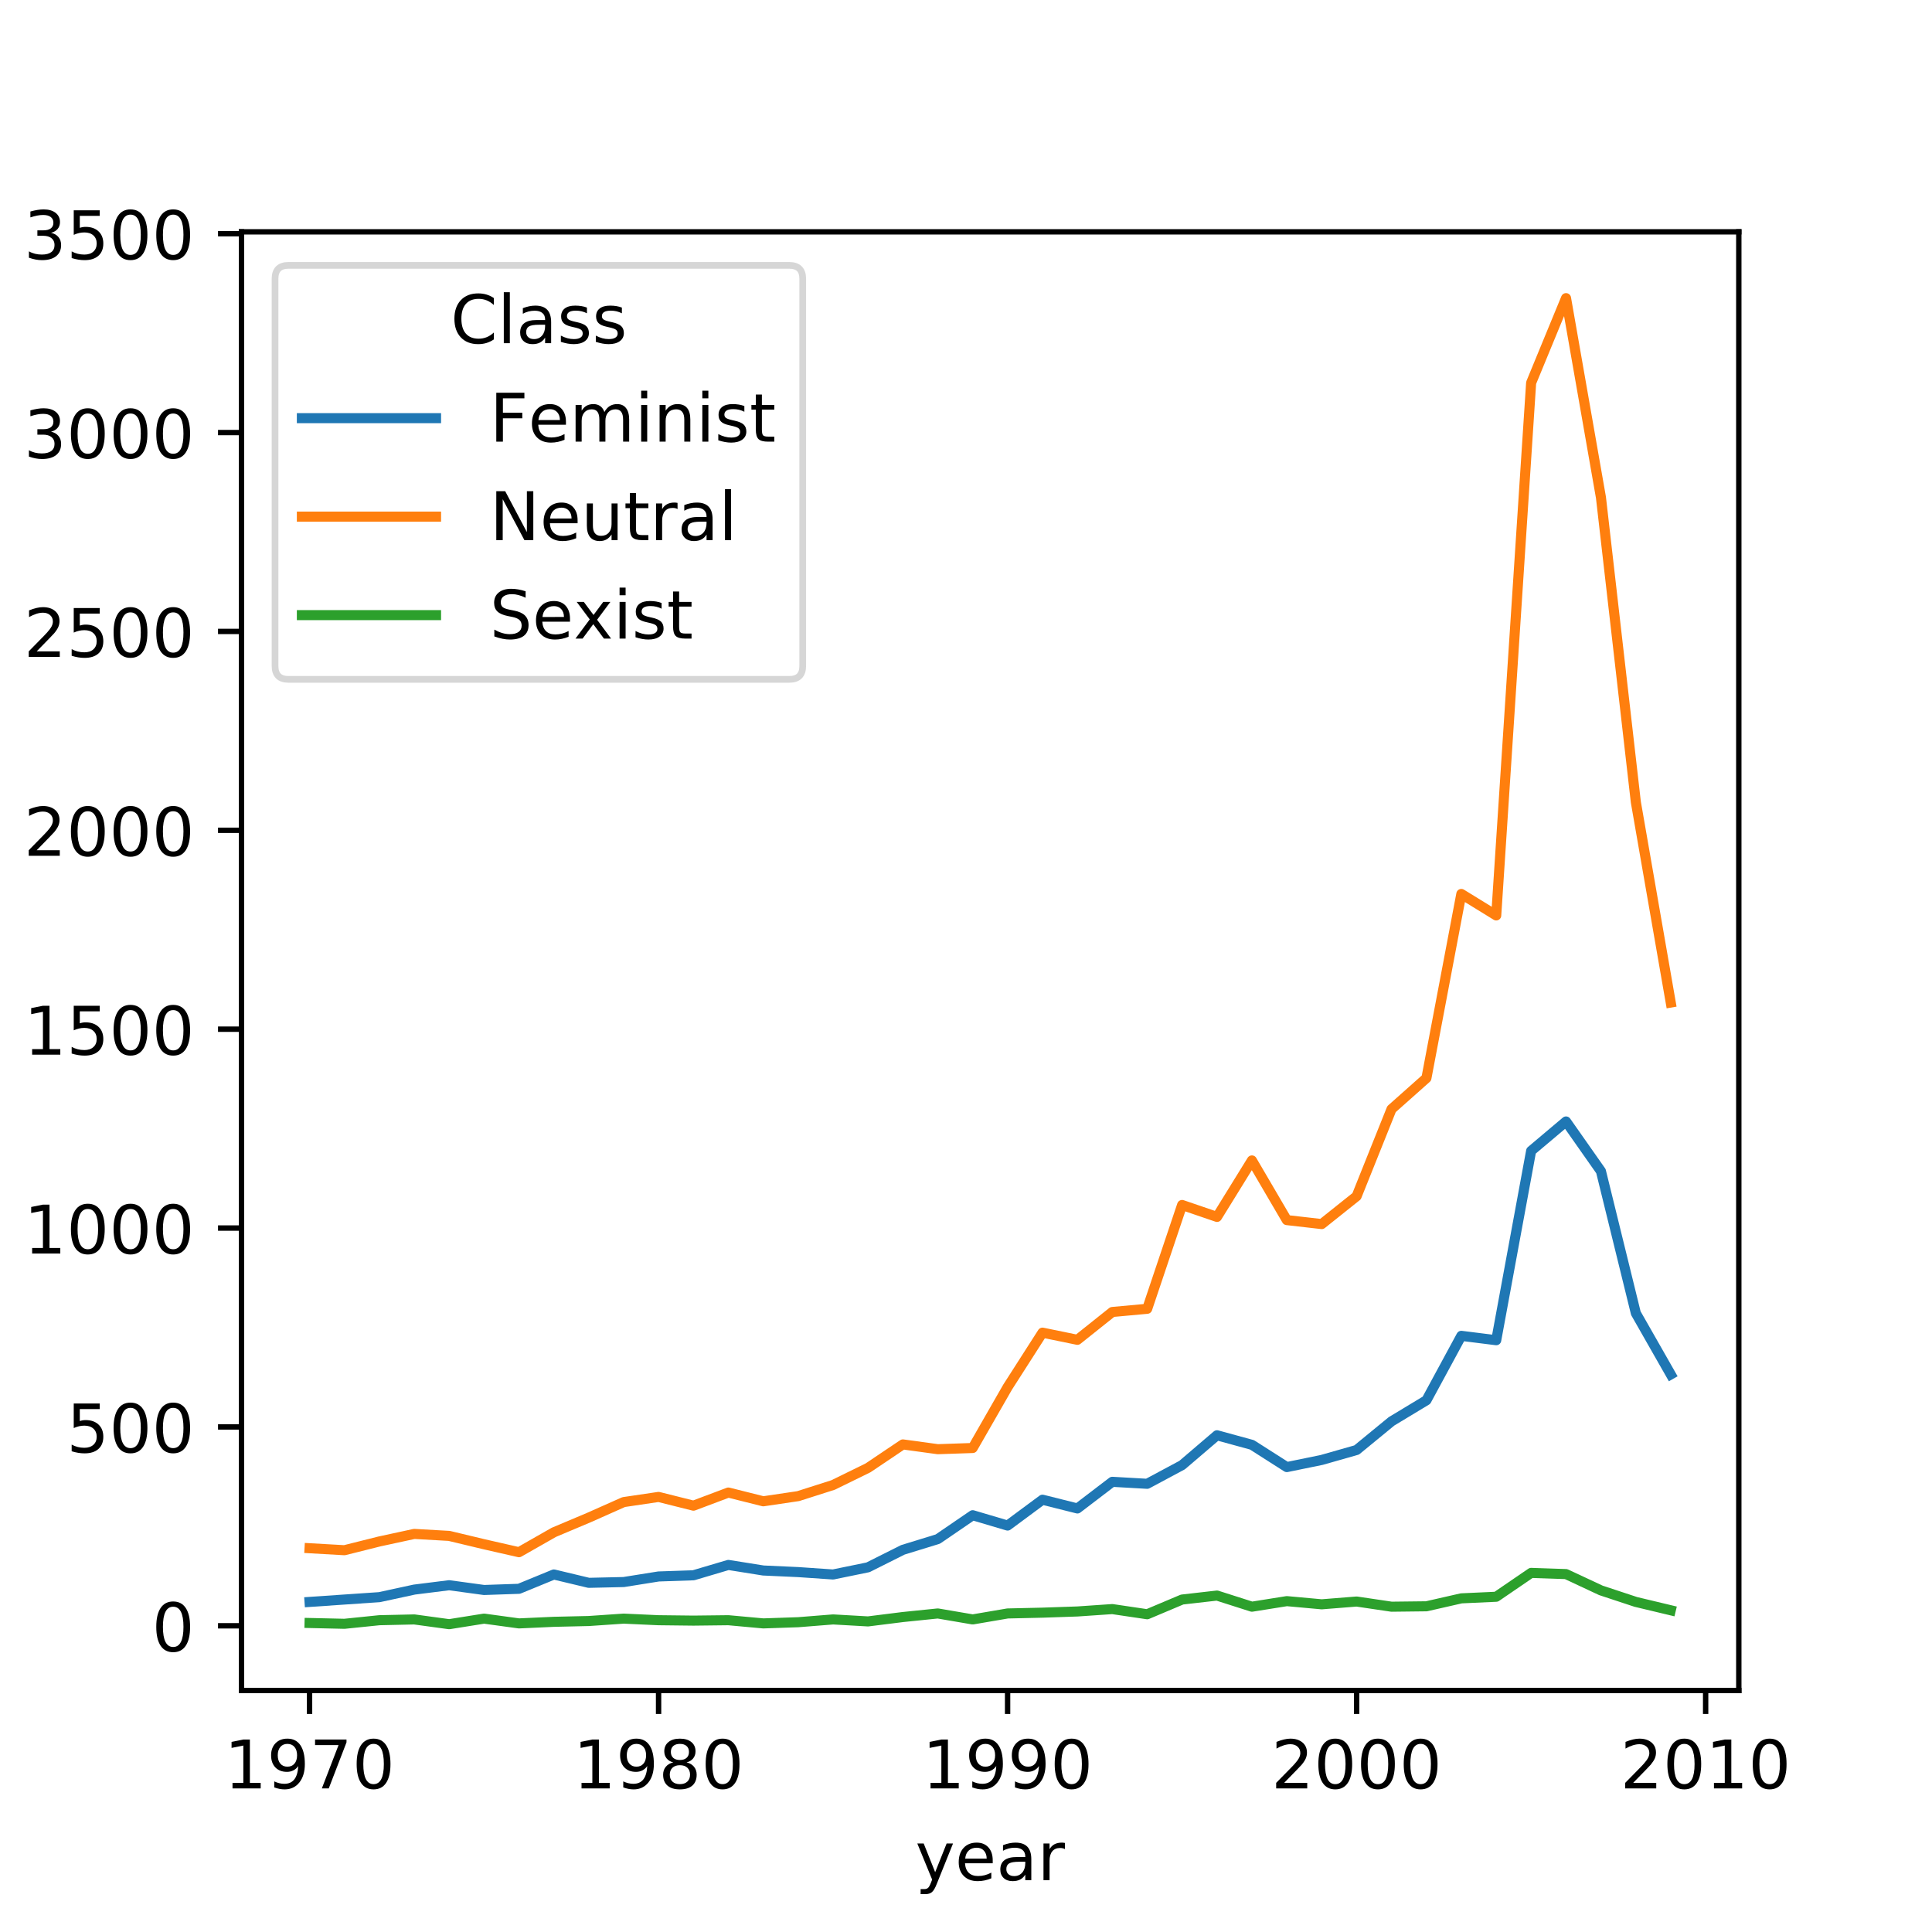
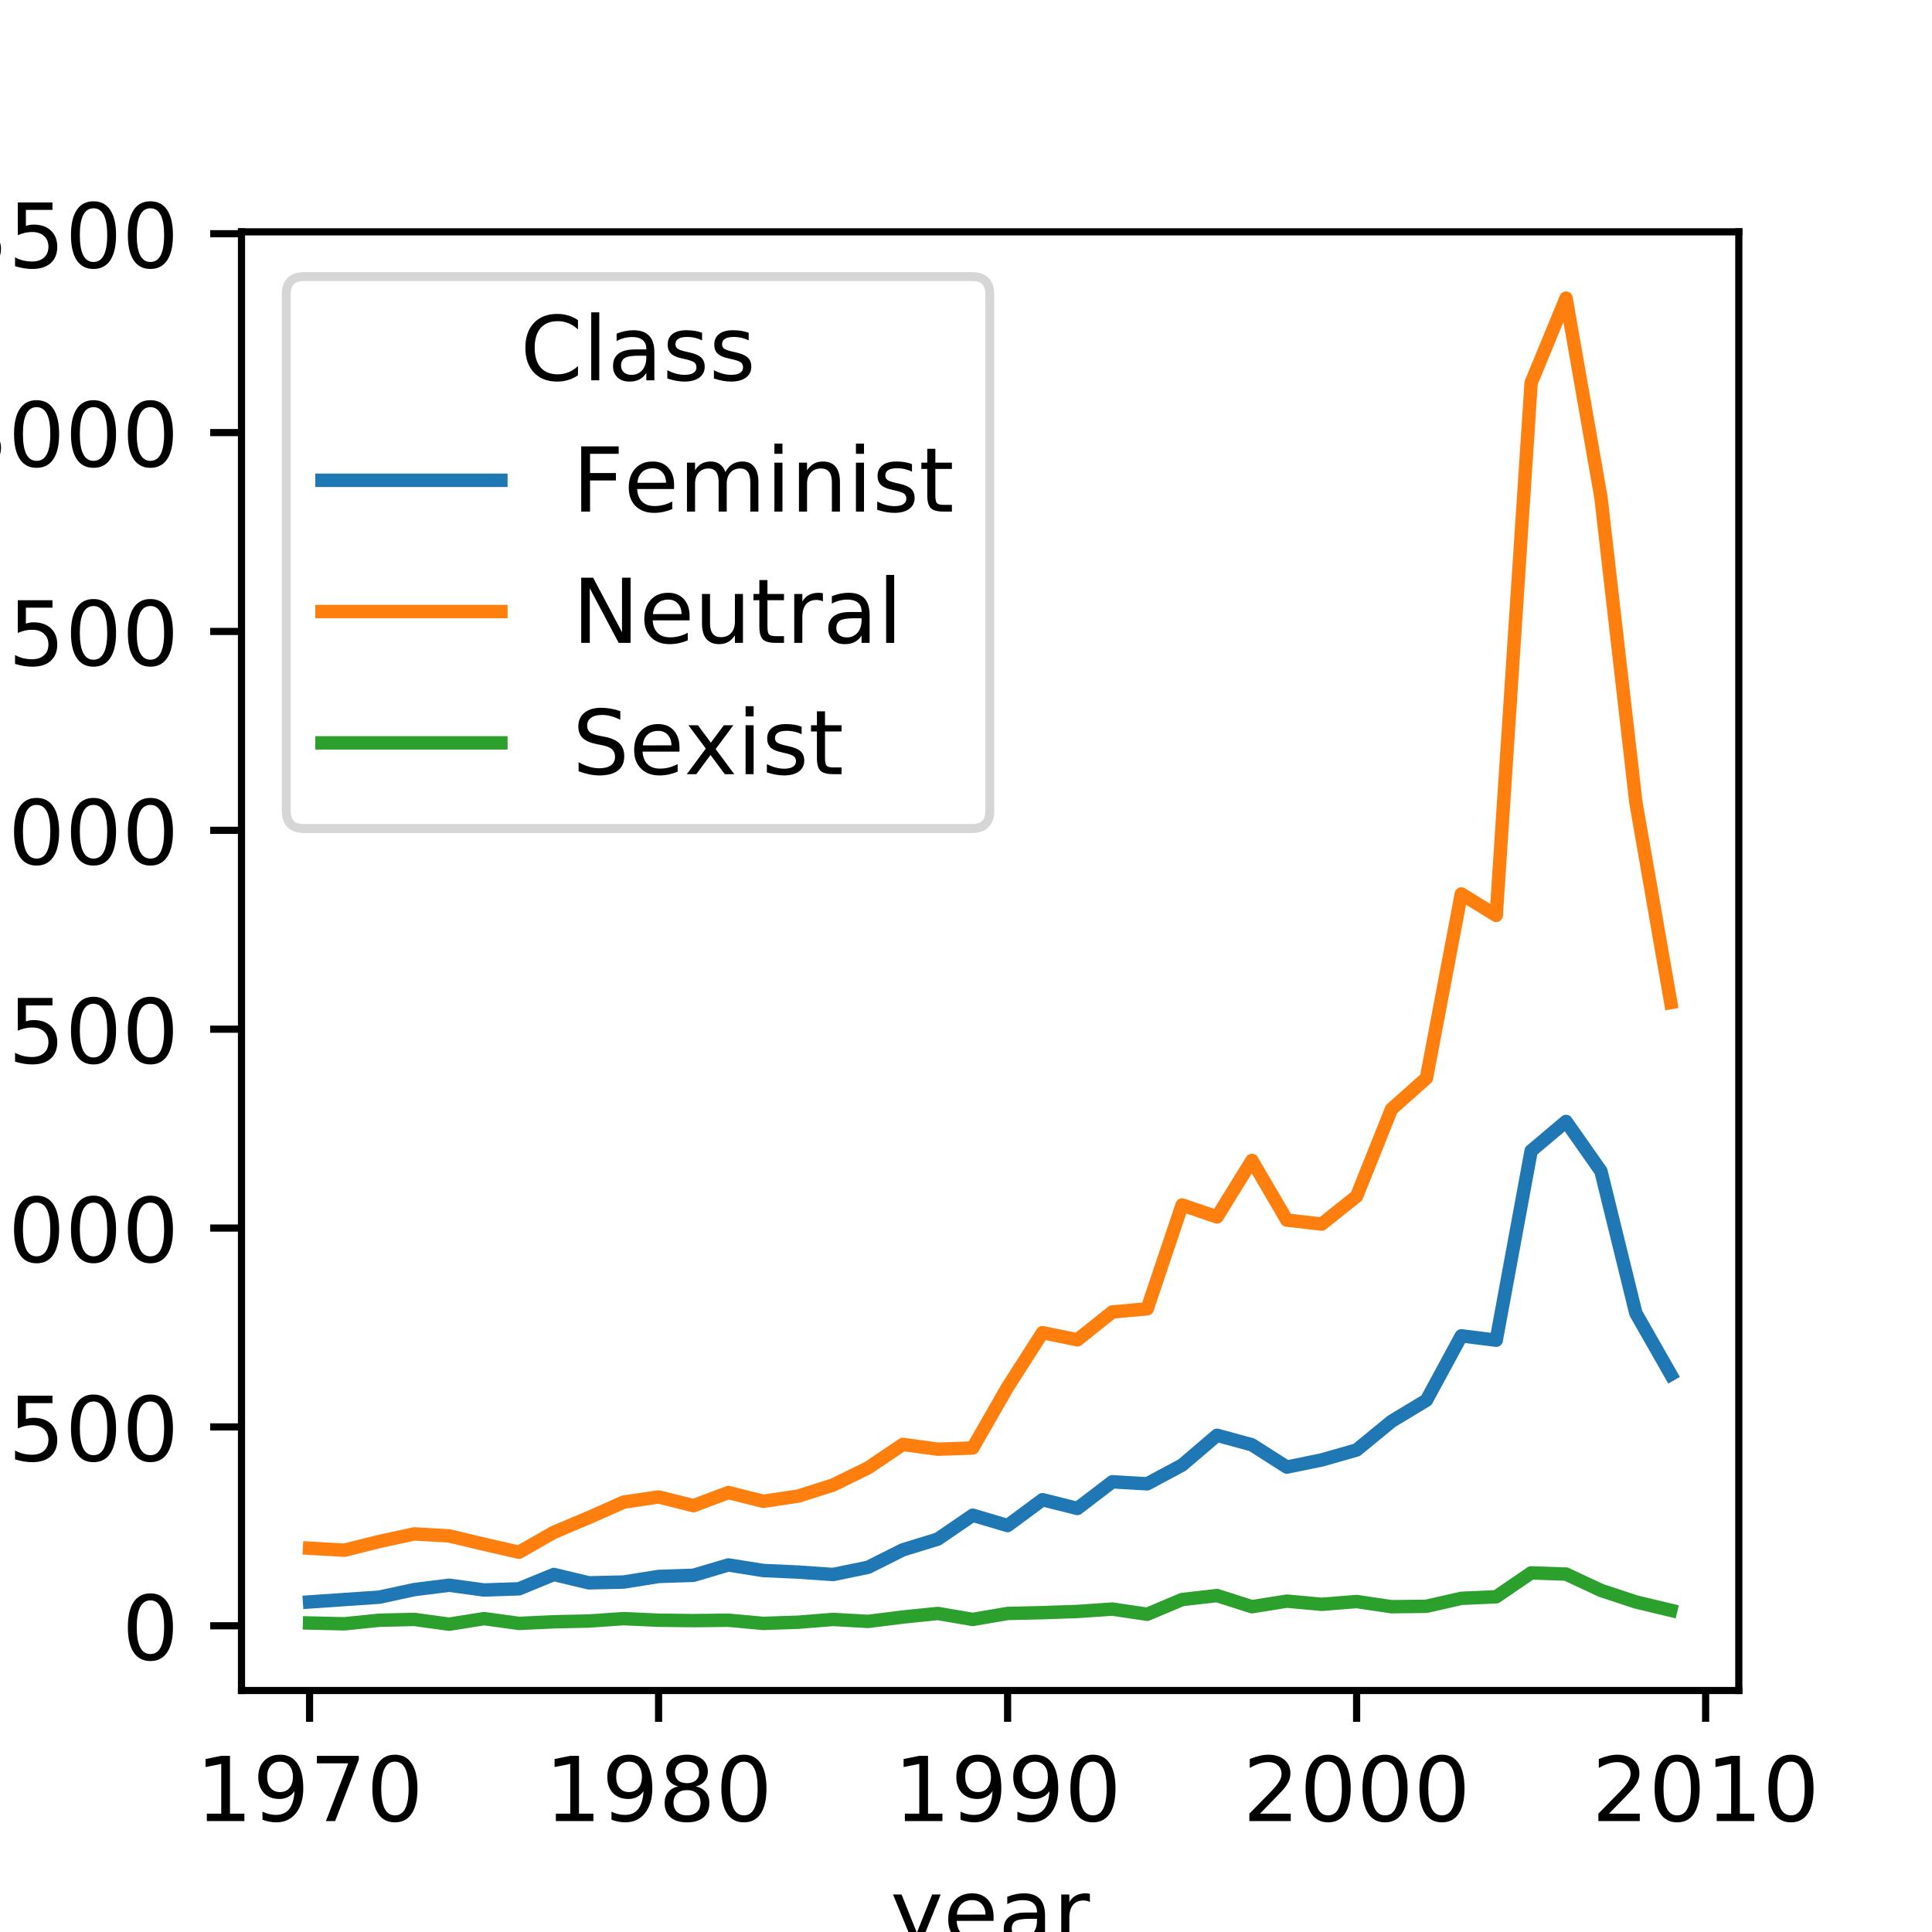
- <svg xmlns="http://www.w3.org/2000/svg" xmlns:xlink="http://www.w3.org/1999/xlink" height="288pt" version="1.1" viewBox="0 0 288 288" width="288pt">
+ <svg xmlns="http://www.w3.org/2000/svg" xmlns:xlink="http://www.w3.org/1999/xlink" height="216pt" version="1.1" viewBox="0 0 216 216" width="216pt">
  <defs>
    <style type="text/css">
*{stroke-linecap:butt;stroke-linejoin:round;}
  </style>
  </defs>
  <g id="figure_1">
    <g id="patch_1">
-       <path d="M 0 288  L 288 288  L 288 0  L 0 0  z " style="fill:#ffffff;" />
+       <path d="M 0 216  L 216 216  L 216 0  L 0 0  z " style="fill:#ffffff;" />
    </g>
    <g id="axes_1">
      <g id="patch_2">
-         <path d="M 36 252  L 259.2 252  L 259.2 34.56  L 36 34.56  z " style="fill:#ffffff;" />
+         <path d="M 27 189  L 194.4 189  L 194.4 25.92  L 27 25.92  z " style="fill:#ffffff;" />
      </g>
      <g id="matplotlib.axis_1">
        <g id="xtick_1">
          <g id="line2d_1">
            <defs>
-               <path d="M 0 0  L 0 3.5  " id="m2043a700a3" style="stroke:#000000;stroke-width:0.8;" />
-             </defs>
-             <g>
-               <use style="stroke:#000000;stroke-width:0.8;" x="46.145" xlink:href="#m2043a700a3" y="252" />
+               <path d="M 0 0  L 0 3.5  " id="m412075a883" style="stroke:#000000;stroke-width:0.8;" />
+             </defs>
+             <g>
+               <use style="stroke:#000000;stroke-width:0.8;" x="34.609" xlink:href="#m412075a883" y="189" />
            </g>
          </g>
          <g id="text_1">
            <defs>
              <path d="M 12.406 8.297  L 28.516 8.297  L 28.516 63.922  L 10.984 60.406  L 10.984 69.391  L 28.422 72.906  L 38.281 72.906  L 38.281 8.297  L 54.391 8.297  L 54.391 0  L 12.406 0  z " id="DejaVuSans-49" />
              <path d="M 10.984 1.516  L 10.984 10.5  Q 14.703 8.734 18.5 7.812  Q 22.312 6.891 25.984 6.891  Q 35.75 6.891 40.891 13.453  Q 46.047 20.016 46.781 33.406  Q 43.953 29.203 39.594 26.953  Q 35.25 24.703 29.984 24.703  Q 19.047 24.703 12.672 31.312  Q 6.297 37.938 6.297 49.422  Q 6.297 60.641 12.938 67.422  Q 19.578 74.219 30.609 74.219  Q 43.266 74.219 49.922 64.516  Q 56.594 54.828 56.594 36.375  Q 56.594 19.141 48.406 8.859  Q 40.234 -1.422 26.422 -1.422  Q 22.703 -1.422 18.891 -0.688  Q 15.094 0.047 10.984 1.516  z M 30.609 32.422  Q 37.25 32.422 41.125 36.953  Q 45.016 41.5 45.016 49.422  Q 45.016 57.281 41.125 61.844  Q 37.25 66.406 30.609 66.406  Q 23.969 66.406 20.094 61.844  Q 16.219 57.281 16.219 49.422  Q 16.219 41.5 20.094 36.953  Q 23.969 32.422 30.609 32.422  z " id="DejaVuSans-57" />
              <path d="M 8.203 72.906  L 55.078 72.906  L 55.078 68.703  L 28.609 0  L 18.312 0  L 43.219 64.594  L 8.203 64.594  z " id="DejaVuSans-55" />
              <path d="M 31.781 66.406  Q 24.172 66.406 20.328 58.906  Q 16.5 51.422 16.5 36.375  Q 16.5 21.391 20.328 13.891  Q 24.172 6.391 31.781 6.391  Q 39.453 6.391 43.281 13.891  Q 47.125 21.391 47.125 36.375  Q 47.125 51.422 43.281 58.906  Q 39.453 66.406 31.781 66.406  z M 31.781 74.219  Q 44.047 74.219 50.516 64.516  Q 56.984 54.828 56.984 36.375  Q 56.984 17.969 50.516 8.266  Q 44.047 -1.422 31.781 -1.422  Q 19.531 -1.422 13.062 8.266  Q 6.594 17.969 6.594 36.375  Q 6.594 54.828 13.062 64.516  Q 19.531 74.219 31.781 74.219  z " id="DejaVuSans-48" />
            </defs>
-             <g transform="translate(33.42045 266.5984)scale(0.1 -0.1)">
+             <g transform="translate(21.88409 203.5984)scale(0.1 -0.1)">
              <use xlink:href="#DejaVuSans-49" />
              <use x="63.623" xlink:href="#DejaVuSans-57" />
              <use x="127.246" xlink:href="#DejaVuSans-55" />
              <use x="190.869" xlink:href="#DejaVuSans-48" />
            </g>
          </g>
        </g>
        <g id="xtick_2">
          <g id="line2d_2">
            <g>
-               <use style="stroke:#000000;stroke-width:0.8;" x="98.173" xlink:href="#m2043a700a3" y="252" />
+               <use style="stroke:#000000;stroke-width:0.8;" x="73.63" xlink:href="#m412075a883" y="189" />
            </g>
          </g>
          <g id="text_2">
            <defs>
              <path d="M 31.781 34.625  Q 24.75 34.625 20.719 30.859  Q 16.703 27.094 16.703 20.516  Q 16.703 13.922 20.719 10.156  Q 24.75 6.391 31.781 6.391  Q 38.812 6.391 42.859 10.172  Q 46.922 13.969 46.922 20.516  Q 46.922 27.094 42.891 30.859  Q 38.875 34.625 31.781 34.625  z M 21.922 38.812  Q 15.578 40.375 12.031 44.719  Q 8.5 49.078 8.5 55.328  Q 8.5 64.062 14.719 69.141  Q 20.953 74.219 31.781 74.219  Q 42.672 74.219 48.875 69.141  Q 55.078 64.062 55.078 55.328  Q 55.078 49.078 51.531 44.719  Q 48 40.375 41.703 38.812  Q 48.828 37.156 52.797 32.312  Q 56.781 27.484 56.781 20.516  Q 56.781 9.906 50.312 4.234  Q 43.844 -1.422 31.781 -1.422  Q 19.734 -1.422 13.25 4.234  Q 6.781 9.906 6.781 20.516  Q 6.781 27.484 10.781 32.312  Q 14.797 37.156 21.922 38.812  z M 18.312 54.391  Q 18.312 48.734 21.844 45.562  Q 25.391 42.391 31.781 42.391  Q 38.141 42.391 41.719 45.562  Q 45.312 48.734 45.312 54.391  Q 45.312 60.062 41.719 63.234  Q 38.141 66.406 31.781 66.406  Q 25.391 66.406 21.844 63.234  Q 18.312 60.062 18.312 54.391  z " id="DejaVuSans-56" />
            </defs>
-             <g transform="translate(85.44843 266.5984)scale(0.1 -0.1)">
+             <g transform="translate(60.90507 203.5984)scale(0.1 -0.1)">
              <use xlink:href="#DejaVuSans-49" />
              <use x="63.623" xlink:href="#DejaVuSans-57" />
              <use x="127.246" xlink:href="#DejaVuSans-56" />
              <use x="190.869" xlink:href="#DejaVuSans-48" />
            </g>
          </g>
        </g>
        <g id="xtick_3">
          <g id="line2d_3">
            <g>
-               <use style="stroke:#000000;stroke-width:0.8;" x="150.201" xlink:href="#m2043a700a3" y="252" />
+               <use style="stroke:#000000;stroke-width:0.8;" x="112.651" xlink:href="#m412075a883" y="189" />
            </g>
          </g>
          <g id="text_3">
-             <g transform="translate(137.4764 266.5984)scale(0.1 -0.1)">
+             <g transform="translate(99.92605 203.5984)scale(0.1 -0.1)">
              <use xlink:href="#DejaVuSans-49" />
              <use x="63.623" xlink:href="#DejaVuSans-57" />
              <use x="127.246" xlink:href="#DejaVuSans-57" />
              <use x="190.869" xlink:href="#DejaVuSans-48" />
            </g>
          </g>
        </g>
        <g id="xtick_4">
          <g id="line2d_4">
            <g>
-               <use style="stroke:#000000;stroke-width:0.8;" x="202.229" xlink:href="#m2043a700a3" y="252" />
+               <use style="stroke:#000000;stroke-width:0.8;" x="151.672" xlink:href="#m412075a883" y="189" />
            </g>
          </g>
          <g id="text_4">
            <defs>
              <path d="M 19.188 8.297  L 53.609 8.297  L 53.609 0  L 7.328 0  L 7.328 8.297  Q 12.938 14.109 22.625 23.891  Q 32.328 33.688 34.812 36.531  Q 39.547 41.844 41.422 45.531  Q 43.312 49.219 43.312 52.781  Q 43.312 58.594 39.234 62.25  Q 35.156 65.922 28.609 65.922  Q 23.969 65.922 18.812 64.312  Q 13.672 62.703 7.812 59.422  L 7.812 69.391  Q 13.766 71.781 18.938 73  Q 24.125 74.219 28.422 74.219  Q 39.75 74.219 46.484 68.547  Q 53.219 62.891 53.219 53.422  Q 53.219 48.922 51.531 44.891  Q 49.859 40.875 45.406 35.406  Q 44.188 33.984 37.641 27.219  Q 31.109 20.453 19.188 8.297  z " id="DejaVuSans-50" />
            </defs>
-             <g transform="translate(189.5044 266.5984)scale(0.1 -0.1)">
+             <g transform="translate(138.947 203.5984)scale(0.1 -0.1)">
              <use xlink:href="#DejaVuSans-50" />
              <use x="63.623" xlink:href="#DejaVuSans-48" />
              <use x="127.246" xlink:href="#DejaVuSans-48" />
              <use x="190.869" xlink:href="#DejaVuSans-48" />
            </g>
          </g>
        </g>
        <g id="xtick_5">
          <g id="line2d_5">
            <g>
-               <use style="stroke:#000000;stroke-width:0.8;" x="254.257" xlink:href="#m2043a700a3" y="252" />
+               <use style="stroke:#000000;stroke-width:0.8;" x="190.693" xlink:href="#m412075a883" y="189" />
            </g>
          </g>
          <g id="text_5">
-             <g transform="translate(241.5323 266.5984)scale(0.1 -0.1)">
+             <g transform="translate(177.968 203.5984)scale(0.1 -0.1)">
              <use xlink:href="#DejaVuSans-50" />
              <use x="63.623" xlink:href="#DejaVuSans-48" />
              <use x="127.246" xlink:href="#DejaVuSans-49" />
              <use x="190.869" xlink:href="#DejaVuSans-48" />
            </g>
          </g>
        </g>
        <g id="text_6">
          <defs>
            <path d="M 32.172 -5.078  Q 28.375 -14.844 24.75 -17.812  Q 21.141 -20.797 15.094 -20.797  L 7.906 -20.797  L 7.906 -13.281  L 13.188 -13.281  Q 16.891 -13.281 18.938 -11.516  Q 21 -9.766 23.484 -3.219  L 25.094 0.875  L 2.984 54.688  L 12.5 54.688  L 29.594 11.922  L 46.688 54.688  L 56.203 54.688  z " id="DejaVuSans-121" />
            <path d="M 56.203 29.594  L 56.203 25.203  L 14.891 25.203  Q 15.484 15.922 20.484 11.062  Q 25.484 6.203 34.422 6.203  Q 39.594 6.203 44.453 7.469  Q 49.312 8.734 54.109 11.281  L 54.109 2.781  Q 49.266 0.734 44.188 -0.344  Q 39.109 -1.422 33.891 -1.422  Q 20.797 -1.422 13.156 6.188  Q 5.516 13.812 5.516 26.812  Q 5.516 40.234 12.766 48.109  Q 20.016 56 32.328 56  Q 43.359 56 49.781 48.891  Q 56.203 41.797 56.203 29.594  z M 47.219 32.234  Q 47.125 39.594 43.094 43.984  Q 39.062 48.391 32.422 48.391  Q 24.906 48.391 20.391 44.141  Q 15.875 39.891 15.188 32.172  z " id="DejaVuSans-101" />
            <path d="M 34.281 27.484  Q 23.391 27.484 19.188 25  Q 14.984 22.516 14.984 16.5  Q 14.984 11.719 18.141 8.906  Q 21.297 6.109 26.703 6.109  Q 34.188 6.109 38.703 11.406  Q 43.219 16.703 43.219 25.484  L 43.219 27.484  z M 52.203 31.203  L 52.203 0  L 43.219 0  L 43.219 8.297  Q 40.141 3.328 35.547 0.953  Q 30.953 -1.422 24.312 -1.422  Q 15.922 -1.422 10.953 3.297  Q 6 8.016 6 15.922  Q 6 25.141 12.172 29.828  Q 18.359 34.516 30.609 34.516  L 43.219 34.516  L 43.219 35.406  Q 43.219 41.609 39.141 45  Q 35.062 48.391 27.688 48.391  Q 23 48.391 18.547 47.266  Q 14.109 46.141 10.016 43.891  L 10.016 52.203  Q 14.938 54.109 19.578 55.047  Q 24.219 56 28.609 56  Q 40.484 56 46.344 49.844  Q 52.203 43.703 52.203 31.203  z " id="DejaVuSans-97" />
            <path d="M 41.109 46.297  Q 39.594 47.172 37.812 47.578  Q 36.031 48 33.891 48  Q 26.266 48 22.188 43.047  Q 18.109 38.094 18.109 28.812  L 18.109 0  L 9.078 0  L 9.078 54.688  L 18.109 54.688  L 18.109 46.188  Q 20.953 51.172 25.484 53.578  Q 30.031 56 36.531 56  Q 37.453 56 38.578 55.875  Q 39.703 55.766 41.062 55.516  z " id="DejaVuSans-114" />
          </defs>
-           <g transform="translate(136.4445 280.2766)scale(0.1 -0.1)">
+           <g transform="translate(99.54453 217.2766)scale(0.1 -0.1)">
            <use xlink:href="#DejaVuSans-121" />
            <use x="59.18" xlink:href="#DejaVuSans-101" />
            <use x="120.703" xlink:href="#DejaVuSans-97" />
            <use x="181.982" xlink:href="#DejaVuSans-114" />
          </g>
        </g>
      </g>
      <g id="matplotlib.axis_2">
        <g id="ytick_1">
          <g id="line2d_6">
            <defs>
-               <path d="M 0 0  L -3.5 0  " id="m1bfbb96e51" style="stroke:#000000;stroke-width:0.8;" />
-             </defs>
-             <g>
-               <use style="stroke:#000000;stroke-width:0.8;" x="36" xlink:href="#m1bfbb96e51" y="242.354" />
+               <path d="M 0 0  L -3.5 0  " id="m21c6b0a67d" style="stroke:#000000;stroke-width:0.8;" />
+             </defs>
+             <g>
+               <use style="stroke:#000000;stroke-width:0.8;" x="27" xlink:href="#m21c6b0a67d" y="181.765" />
            </g>
          </g>
          <g id="text_7">
-             <g transform="translate(22.6375 246.1527)scale(0.1 -0.1)">
+             <g transform="translate(13.6375 185.5644)scale(0.1 -0.1)">
              <use xlink:href="#DejaVuSans-48" />
            </g>
          </g>
        </g>
        <g id="ytick_2">
          <g id="line2d_7">
            <g>
-               <use style="stroke:#000000;stroke-width:0.8;" x="36" xlink:href="#m1bfbb96e51" y="212.709" />
+               <use style="stroke:#000000;stroke-width:0.8;" x="27" xlink:href="#m21c6b0a67d" y="159.531" />
            </g>
          </g>
          <g id="text_8">
            <defs>
              <path d="M 10.797 72.906  L 49.516 72.906  L 49.516 64.594  L 19.828 64.594  L 19.828 46.734  Q 21.969 47.469 24.109 47.828  Q 26.266 48.188 28.422 48.188  Q 40.625 48.188 47.75 41.5  Q 54.891 34.812 54.891 23.391  Q 54.891 11.625 47.562 5.094  Q 40.234 -1.422 26.906 -1.422  Q 22.312 -1.422 17.547 -0.641  Q 12.797 0.141 7.719 1.703  L 7.719 11.625  Q 12.109 9.234 16.797 8.062  Q 21.484 6.891 26.703 6.891  Q 35.156 6.891 40.078 11.328  Q 45.016 15.766 45.016 23.391  Q 45.016 31 40.078 35.438  Q 35.156 39.891 26.703 39.891  Q 22.75 39.891 18.812 39.016  Q 14.891 38.141 10.797 36.281  z " id="DejaVuSans-53" />
            </defs>
-             <g transform="translate(9.9125 216.5078)scale(0.1 -0.1)">
+             <g transform="translate(0.9125 163.3306)scale(0.1 -0.1)">
              <use xlink:href="#DejaVuSans-53" />
              <use x="63.623" xlink:href="#DejaVuSans-48" />
              <use x="127.246" xlink:href="#DejaVuSans-48" />
            </g>
          </g>
        </g>
        <g id="ytick_3">
          <g id="line2d_8">
            <g>
-               <use style="stroke:#000000;stroke-width:0.8;" x="36" xlink:href="#m1bfbb96e51" y="183.064" />
+               <use style="stroke:#000000;stroke-width:0.8;" x="27" xlink:href="#m21c6b0a67d" y="137.298" />
            </g>
          </g>
          <g id="text_9">
-             <g transform="translate(3.55 186.8628)scale(0.1 -0.1)">
+             <g transform="translate(-5.45 141.0969)scale(0.1 -0.1)">
              <use xlink:href="#DejaVuSans-49" />
              <use x="63.623" xlink:href="#DejaVuSans-48" />
              <use x="127.246" xlink:href="#DejaVuSans-48" />
              <use x="190.869" xlink:href="#DejaVuSans-48" />
            </g>
          </g>
        </g>
        <g id="ytick_4">
          <g id="line2d_9">
            <g>
-               <use style="stroke:#000000;stroke-width:0.8;" x="36" xlink:href="#m1bfbb96e51" y="153.419" />
+               <use style="stroke:#000000;stroke-width:0.8;" x="27" xlink:href="#m21c6b0a67d" y="115.064" />
            </g>
          </g>
          <g id="text_10">
-             <g transform="translate(3.55 157.2178)scale(0.1 -0.1)">
+             <g transform="translate(-5.45 118.8632)scale(0.1 -0.1)">
              <use xlink:href="#DejaVuSans-49" />
              <use x="63.623" xlink:href="#DejaVuSans-53" />
              <use x="127.246" xlink:href="#DejaVuSans-48" />
              <use x="190.869" xlink:href="#DejaVuSans-48" />
            </g>
          </g>
        </g>
        <g id="ytick_5">
          <g id="line2d_10">
            <g>
-               <use style="stroke:#000000;stroke-width:0.8;" x="36" xlink:href="#m1bfbb96e51" y="123.774" />
+               <use style="stroke:#000000;stroke-width:0.8;" x="27" xlink:href="#m21c6b0a67d" y="92.83" />
            </g>
          </g>
          <g id="text_11">
-             <g transform="translate(3.55 127.5728)scale(0.1 -0.1)">
+             <g transform="translate(-5.45 96.62942)scale(0.1 -0.1)">
              <use xlink:href="#DejaVuSans-50" />
              <use x="63.623" xlink:href="#DejaVuSans-48" />
              <use x="127.246" xlink:href="#DejaVuSans-48" />
              <use x="190.869" xlink:href="#DejaVuSans-48" />
            </g>
          </g>
        </g>
        <g id="ytick_6">
          <g id="line2d_11">
            <g>
-               <use style="stroke:#000000;stroke-width:0.8;" x="36" xlink:href="#m1bfbb96e51" y="94.129" />
+               <use style="stroke:#000000;stroke-width:0.8;" x="27" xlink:href="#m21c6b0a67d" y="70.596" />
            </g>
          </g>
          <g id="text_12">
-             <g transform="translate(3.55 97.92784)scale(0.1 -0.1)">
+             <g transform="translate(-5.45 74.39569)scale(0.1 -0.1)">
              <use xlink:href="#DejaVuSans-50" />
              <use x="63.623" xlink:href="#DejaVuSans-53" />
              <use x="127.246" xlink:href="#DejaVuSans-48" />
              <use x="190.869" xlink:href="#DejaVuSans-48" />
            </g>
          </g>
        </g>
        <g id="ytick_7">
          <g id="line2d_12">
            <g>
-               <use style="stroke:#000000;stroke-width:0.8;" x="36" xlink:href="#m1bfbb96e51" y="64.484" />
+               <use style="stroke:#000000;stroke-width:0.8;" x="27" xlink:href="#m21c6b0a67d" y="48.363" />
            </g>
          </g>
          <g id="text_13">
            <defs>
              <path d="M 40.578 39.312  Q 47.656 37.797 51.625 33  Q 55.609 28.219 55.609 21.188  Q 55.609 10.406 48.188 4.484  Q 40.766 -1.422 27.094 -1.422  Q 22.516 -1.422 17.656 -0.516  Q 12.797 0.391 7.625 2.203  L 7.625 11.719  Q 11.719 9.328 16.594 8.109  Q 21.484 6.891 26.812 6.891  Q 36.078 6.891 40.938 10.547  Q 45.797 14.203 45.797 21.188  Q 45.797 27.641 41.281 31.266  Q 36.766 34.906 28.719 34.906  L 20.219 34.906  L 20.219 43.016  L 29.109 43.016  Q 36.375 43.016 40.234 45.922  Q 44.094 48.828 44.094 54.297  Q 44.094 59.906 40.109 62.906  Q 36.141 65.922 28.719 65.922  Q 24.656 65.922 20.016 65.031  Q 15.375 64.156 9.812 62.312  L 9.812 71.094  Q 15.438 72.656 20.344 73.438  Q 25.25 74.219 29.594 74.219  Q 40.828 74.219 47.359 69.109  Q 53.906 64.016 53.906 55.328  Q 53.906 49.266 50.438 45.094  Q 46.969 40.922 40.578 39.312  z " id="DejaVuSans-51" />
            </defs>
-             <g transform="translate(3.55 68.28286)scale(0.1 -0.1)">
+             <g transform="translate(-5.45 52.16195)scale(0.1 -0.1)">
              <use xlink:href="#DejaVuSans-51" />
              <use x="63.623" xlink:href="#DejaVuSans-48" />
              <use x="127.246" xlink:href="#DejaVuSans-48" />
              <use x="190.869" xlink:href="#DejaVuSans-48" />
            </g>
          </g>
        </g>
        <g id="ytick_8">
          <g id="line2d_13">
            <g>
-               <use style="stroke:#000000;stroke-width:0.8;" x="36" xlink:href="#m1bfbb96e51" y="34.839" />
+               <use style="stroke:#000000;stroke-width:0.8;" x="27" xlink:href="#m21c6b0a67d" y="26.129" />
            </g>
          </g>
          <g id="text_14">
-             <g transform="translate(3.55 38.63788)scale(0.1 -0.1)">
+             <g transform="translate(-5.45 29.92822)scale(0.1 -0.1)">
              <use xlink:href="#DejaVuSans-51" />
              <use x="63.623" xlink:href="#DejaVuSans-53" />
              <use x="127.246" xlink:href="#DejaVuSans-48" />
              <use x="190.869" xlink:href="#DejaVuSans-48" />
            </g>
          </g>
        </g>
      </g>
      <g id="line2d_14">
-         <path clip-path="url(#p56ac06332c)" d="M 46.145 238.796  L 51.348 238.44  L 56.551 238.085  L 61.754 236.958  L 66.957 236.306  L 72.159 237.017  L 77.362 236.84  L 82.565 234.705  L 87.768 235.95  L 92.971 235.832  L 98.173 235.002  L 103.376 234.824  L 108.579 233.282  L 113.782 234.112  L 118.985 234.349  L 124.187 234.705  L 129.39 233.638  L 134.593 231.029  L 139.796 229.428  L 144.999 225.871  L 150.201 227.412  L 155.404 223.559  L 160.607 224.863  L 165.81 220.891  L 171.013 221.187  L 176.215 218.4  L 181.418 213.954  L 186.621 215.377  L 191.824 218.697  L 197.027 217.63  L 202.229 216.147  L 207.432 211.878  L 212.635 208.736  L 217.838 199.131  L 223.041 199.783  L 228.243 171.561  L 233.446 167.174  L 238.649 174.585  L 243.852 195.752  L 249.055 204.882  " style="fill:none;stroke:#1f77b4;stroke-linecap:square;stroke-width:1.5;" />
+         <path clip-path="url(#p29e599c7a6)" d="M 34.609 179.097  L 38.511 178.83  L 42.413 178.563  L 46.315 177.719  L 50.217 177.229  L 54.12 177.763  L 58.022 177.63  L 61.924 176.029  L 65.826 176.963  L 69.728 176.874  L 73.63 176.251  L 77.532 176.118  L 81.434 174.962  L 85.336 175.584  L 89.238 175.762  L 93.141 176.029  L 97.043 175.228  L 100.945 173.272  L 104.847 172.071  L 108.749 169.403  L 112.651 170.559  L 116.553 167.669  L 120.455 168.647  L 124.357 165.668  L 128.259 165.89  L 132.162 163.8  L 136.064 160.465  L 139.966 161.532  L 143.868 164.023  L 147.77 163.222  L 151.672 162.111  L 155.574 158.909  L 159.476 156.552  L 163.378 149.348  L 167.28 149.837  L 171.183 128.671  L 175.085 125.38  L 178.987 130.939  L 182.889 146.814  L 186.791 153.662  " style="fill:none;stroke:#1f77b4;stroke-linecap:square;stroke-width:1.5;" />
      </g>
      <g id="line2d_15">
-         <path clip-path="url(#p56ac06332c)" d="M 46.145 230.792  L 51.348 231.088  L 56.551 229.784  L 61.754 228.658  L 66.957 228.954  L 72.159 230.199  L 77.362 231.385  L 82.565 228.42  L 87.768 226.227  L 92.971 223.914  L 98.173 223.144  L 103.376 224.448  L 108.579 222.491  L 113.782 223.796  L 118.985 223.025  L 124.187 221.365  L 129.39 218.815  L 134.593 215.317  L 139.796 216.029  L 144.999 215.851  L 150.201 206.78  L 155.404 198.657  L 160.607 199.724  L 165.81 195.574  L 171.013 195.099  L 176.215 179.625  L 181.418 181.403  L 186.621 172.984  L 191.824 181.878  L 197.027 182.471  L 202.229 178.32  L 207.432 165.336  L 212.635 160.711  L 217.838 133.26  L 223.041 136.462  L 228.243 57.072  L 233.446 44.444  L 238.649 74.148  L 243.852 119.564  L 249.055 149.446  " style="fill:none;stroke:#ff7f0e;stroke-linecap:square;stroke-width:1.5;" />
+         <path clip-path="url(#p29e599c7a6)" d="M 34.609 173.094  L 38.511 173.316  L 42.413 172.338  L 46.315 171.493  L 50.217 171.715  L 54.12 172.649  L 58.022 173.539  L 61.924 171.315  L 65.826 169.67  L 69.728 167.936  L 73.63 167.358  L 77.532 168.336  L 81.434 166.869  L 85.336 167.847  L 89.238 167.269  L 93.141 166.024  L 97.043 164.112  L 100.945 161.488  L 104.847 162.022  L 108.749 161.888  L 112.651 155.085  L 116.553 148.993  L 120.455 149.793  L 124.357 146.68  L 128.259 146.325  L 132.162 134.719  L 136.064 136.053  L 139.966 129.738  L 143.868 136.408  L 147.77 136.853  L 151.672 133.74  L 155.574 124.002  L 159.476 120.533  L 163.378 99.945  L 167.28 102.346  L 171.183 42.804  L 175.085 33.333  L 178.987 55.611  L 182.889 89.673  L 186.791 112.085  " style="fill:none;stroke:#ff7f0e;stroke-linecap:square;stroke-width:1.5;" />
      </g>
      <g id="line2d_16">
-         <path clip-path="url(#p56ac06332c)" d="M 46.145 241.938  L 51.348 242.057  L 56.551 241.523  L 61.754 241.405  L 66.957 242.116  L 72.159 241.286  L 77.362 241.998  L 82.565 241.761  L 87.768 241.642  L 92.971 241.286  L 98.173 241.523  L 103.376 241.583  L 108.579 241.523  L 113.782 241.998  L 118.985 241.82  L 124.187 241.405  L 129.39 241.701  L 134.593 241.049  L 139.796 240.516  L 144.999 241.405  L 150.201 240.516  L 155.404 240.397  L 160.607 240.219  L 165.81 239.863  L 171.013 240.634  L 176.215 238.44  L 181.418 237.847  L 186.621 239.508  L 191.824 238.678  L 197.027 239.152  L 202.229 238.737  L 207.432 239.508  L 212.635 239.448  L 217.838 238.263  L 223.041 238.025  L 228.243 234.468  L 233.446 234.646  L 238.649 237.077  L 243.852 238.796  L 249.055 240.041  " style="fill:none;stroke:#2ca02c;stroke-linecap:square;stroke-width:1.5;" />
+         <path clip-path="url(#p29e599c7a6)" d="M 34.609 181.454  L 38.511 181.543  L 42.413 181.143  L 46.315 181.054  L 50.217 181.587  L 54.12 180.965  L 58.022 181.498  L 61.924 181.32  L 65.826 181.232  L 69.728 180.965  L 73.63 181.143  L 77.532 181.187  L 81.434 181.143  L 85.336 181.498  L 89.238 181.365  L 93.141 181.054  L 97.043 181.276  L 100.945 180.787  L 104.847 180.387  L 108.749 181.054  L 112.651 180.387  L 116.553 180.298  L 120.455 180.164  L 124.357 179.898  L 128.259 180.476  L 132.162 178.83  L 136.064 178.386  L 139.966 179.631  L 143.868 179.008  L 147.77 179.364  L 151.672 179.053  L 155.574 179.631  L 159.476 179.586  L 163.378 178.697  L 167.28 178.519  L 171.183 175.851  L 175.085 175.984  L 178.987 177.808  L 182.889 179.097  L 186.791 180.031  " style="fill:none;stroke:#2ca02c;stroke-linecap:square;stroke-width:1.5;" />
      </g>
      <g id="patch_3">
-         <path d="M 36 252  L 36 34.56  " style="fill:none;stroke:#000000;stroke-linecap:square;stroke-linejoin:miter;stroke-width:0.8;" />
+         <path d="M 27 189  L 27 25.92  " style="fill:none;stroke:#000000;stroke-linecap:square;stroke-linejoin:miter;stroke-width:0.8;" />
      </g>
      <g id="patch_4">
-         <path d="M 259.2 252  L 259.2 34.56  " style="fill:none;stroke:#000000;stroke-linecap:square;stroke-linejoin:miter;stroke-width:0.8;" />
+         <path d="M 194.4 189  L 194.4 25.92  " style="fill:none;stroke:#000000;stroke-linecap:square;stroke-linejoin:miter;stroke-width:0.8;" />
      </g>
      <g id="patch_5">
-         <path d="M 36 252  L 259.2 252  " style="fill:none;stroke:#000000;stroke-linecap:square;stroke-linejoin:miter;stroke-width:0.8;" />
+         <path d="M 27 189  L 194.4 189  " style="fill:none;stroke:#000000;stroke-linecap:square;stroke-linejoin:miter;stroke-width:0.8;" />
      </g>
      <g id="patch_6">
-         <path d="M 36 34.56  L 259.2 34.56  " style="fill:none;stroke:#000000;stroke-linecap:square;stroke-linejoin:miter;stroke-width:0.8;" />
+         <path d="M 27 25.92  L 194.4 25.92  " style="fill:none;stroke:#000000;stroke-linecap:square;stroke-linejoin:miter;stroke-width:0.8;" />
      </g>
      <g id="legend_1">
        <g id="patch_7">
-           <path d="M 43 101.272  L 117.661 101.272  Q 119.661 101.272 119.661 99.272  L 119.661 41.56  Q 119.661 39.56 117.661 39.56  L 43 39.56  Q 41 39.56 41 41.56  L 41 99.272  Q 41 101.272 43 101.272  z " style="fill:#ffffff;opacity:0.8;stroke:#cccccc;stroke-linejoin:miter;" />
+           <path d="M 34 92.632  L 108.661 92.632  Q 110.661 92.632 110.661 90.632  L 110.661 32.92  Q 110.661 30.92 108.661 30.92  L 34 30.92  Q 32 30.92 32 32.92  L 32 90.632  Q 32 92.632 34 92.632  z " style="fill:#ffffff;opacity:0.8;stroke:#cccccc;stroke-linejoin:miter;" />
        </g>
        <g id="text_15">
          <defs>
            <path d="M 64.406 67.281  L 64.406 56.891  Q 59.422 61.531 53.781 63.812  Q 48.141 66.109 41.797 66.109  Q 29.297 66.109 22.656 58.469  Q 16.016 50.828 16.016 36.375  Q 16.016 21.969 22.656 14.328  Q 29.297 6.688 41.797 6.688  Q 48.141 6.688 53.781 8.984  Q 59.422 11.281 64.406 15.922  L 64.406 5.609  Q 59.234 2.094 53.438 0.328  Q 47.656 -1.422 41.219 -1.422  Q 24.656 -1.422 15.125 8.703  Q 5.609 18.844 5.609 36.375  Q 5.609 53.953 15.125 64.078  Q 24.656 74.219 41.219 74.219  Q 47.75 74.219 53.531 72.484  Q 59.328 70.75 64.406 67.281  z " id="DejaVuSans-67" />
            <path d="M 9.422 75.984  L 18.406 75.984  L 18.406 0  L 9.422 0  z " id="DejaVuSans-108" />
            <path d="M 44.281 53.078  L 44.281 44.578  Q 40.484 46.531 36.375 47.5  Q 32.281 48.484 27.875 48.484  Q 21.188 48.484 17.844 46.438  Q 14.5 44.391 14.5 40.281  Q 14.5 37.156 16.891 35.375  Q 19.281 33.594 26.516 31.984  L 29.594 31.297  Q 39.156 29.25 43.188 25.516  Q 47.219 21.781 47.219 15.094  Q 47.219 7.469 41.188 3.016  Q 35.156 -1.422 24.609 -1.422  Q 20.219 -1.422 15.453 -0.562  Q 10.688 0.297 5.422 2  L 5.422 11.281  Q 10.406 8.688 15.234 7.391  Q 20.062 6.109 24.812 6.109  Q 31.156 6.109 34.562 8.281  Q 37.984 10.453 37.984 14.406  Q 37.984 18.062 35.516 20.016  Q 33.062 21.969 24.703 23.781  L 21.578 24.516  Q 13.234 26.266 9.516 29.906  Q 5.812 33.547 5.812 39.891  Q 5.812 47.609 11.281 51.797  Q 16.75 56 26.812 56  Q 31.781 56 36.172 55.266  Q 40.578 54.547 44.281 53.078  z " id="DejaVuSans-115" />
          </defs>
-           <g transform="translate(67.17656 51.15844)scale(0.1 -0.1)">
+           <g transform="translate(58.17656 42.51844)scale(0.1 -0.1)">
            <use xlink:href="#DejaVuSans-67" />
            <use x="69.824" xlink:href="#DejaVuSans-108" />
            <use x="97.607" xlink:href="#DejaVuSans-97" />
            <use x="158.887" xlink:href="#DejaVuSans-115" />
            <use x="210.986" xlink:href="#DejaVuSans-115" />
          </g>
        </g>
        <g id="line2d_17">
-           <path d="M 45 62.337  L 65 62.337  " style="fill:none;stroke:#1f77b4;stroke-linecap:square;stroke-width:1.5;" />
+           <path d="M 36 53.697  L 56 53.697  " style="fill:none;stroke:#1f77b4;stroke-linecap:square;stroke-width:1.5;" />
        </g>
        <g id="line2d_18" />
        <g id="text_16">
          <defs>
            <path d="M 9.812 72.906  L 51.703 72.906  L 51.703 64.594  L 19.672 64.594  L 19.672 43.109  L 48.578 43.109  L 48.578 34.812  L 19.672 34.812  L 19.672 0  L 9.812 0  z " id="DejaVuSans-70" />
            <path d="M 52 44.188  Q 55.375 50.25 60.062 53.125  Q 64.75 56 71.094 56  Q 79.641 56 84.281 50.016  Q 88.922 44.047 88.922 33.016  L 88.922 0  L 79.891 0  L 79.891 32.719  Q 79.891 40.578 77.094 44.375  Q 74.312 48.188 68.609 48.188  Q 61.625 48.188 57.562 43.547  Q 53.516 38.922 53.516 30.906  L 53.516 0  L 44.484 0  L 44.484 32.719  Q 44.484 40.625 41.703 44.406  Q 38.922 48.188 33.109 48.188  Q 26.219 48.188 22.156 43.531  Q 18.109 38.875 18.109 30.906  L 18.109 0  L 9.078 0  L 9.078 54.688  L 18.109 54.688  L 18.109 46.188  Q 21.188 51.219 25.484 53.609  Q 29.781 56 35.688 56  Q 41.656 56 45.828 52.969  Q 50 49.953 52 44.188  z " id="DejaVuSans-109" />
            <path d="M 9.422 54.688  L 18.406 54.688  L 18.406 0  L 9.422 0  z M 9.422 75.984  L 18.406 75.984  L 18.406 64.594  L 9.422 64.594  z " id="DejaVuSans-105" />
            <path d="M 54.891 33.016  L 54.891 0  L 45.906 0  L 45.906 32.719  Q 45.906 40.484 42.875 44.328  Q 39.844 48.188 33.797 48.188  Q 26.516 48.188 22.312 43.547  Q 18.109 38.922 18.109 30.906  L 18.109 0  L 9.078 0  L 9.078 54.688  L 18.109 54.688  L 18.109 46.188  Q 21.344 51.125 25.703 53.562  Q 30.078 56 35.797 56  Q 45.219 56 50.047 50.172  Q 54.891 44.344 54.891 33.016  z " id="DejaVuSans-110" />
            <path d="M 18.312 70.219  L 18.312 54.688  L 36.812 54.688  L 36.812 47.703  L 18.312 47.703  L 18.312 18.016  Q 18.312 11.328 20.141 9.422  Q 21.969 7.516 27.594 7.516  L 36.812 7.516  L 36.812 0  L 27.594 0  Q 17.188 0 13.234 3.875  Q 9.281 7.766 9.281 18.016  L 9.281 47.703  L 2.688 47.703  L 2.688 54.688  L 9.281 54.688  L 9.281 70.219  z " id="DejaVuSans-116" />
          </defs>
-           <g transform="translate(73 65.83656)scale(0.1 -0.1)">
+           <g transform="translate(64 57.19656)scale(0.1 -0.1)">
            <use xlink:href="#DejaVuSans-70" />
            <use x="57.441" xlink:href="#DejaVuSans-101" />
            <use x="118.965" xlink:href="#DejaVuSans-109" />
            <use x="216.377" xlink:href="#DejaVuSans-105" />
            <use x="244.16" xlink:href="#DejaVuSans-110" />
            <use x="307.539" xlink:href="#DejaVuSans-105" />
            <use x="335.322" xlink:href="#DejaVuSans-115" />
            <use x="387.422" xlink:href="#DejaVuSans-116" />
          </g>
        </g>
        <g id="line2d_19">
-           <path d="M 45 77.015  L 65 77.015  " style="fill:none;stroke:#ff7f0e;stroke-linecap:square;stroke-width:1.5;" />
+           <path d="M 36 68.375  L 56 68.375  " style="fill:none;stroke:#ff7f0e;stroke-linecap:square;stroke-width:1.5;" />
        </g>
        <g id="line2d_20" />
        <g id="text_17">
          <defs>
            <path d="M 9.812 72.906  L 23.094 72.906  L 55.422 11.922  L 55.422 72.906  L 64.984 72.906  L 64.984 0  L 51.703 0  L 19.391 60.984  L 19.391 0  L 9.812 0  z " id="DejaVuSans-78" />
            <path d="M 8.5 21.578  L 8.5 54.688  L 17.484 54.688  L 17.484 21.922  Q 17.484 14.156 20.5 10.266  Q 23.531 6.391 29.594 6.391  Q 36.859 6.391 41.078 11.031  Q 45.312 15.672 45.312 23.688  L 45.312 54.688  L 54.297 54.688  L 54.297 0  L 45.312 0  L 45.312 8.406  Q 42.047 3.422 37.719 1  Q 33.406 -1.422 27.688 -1.422  Q 18.266 -1.422 13.375 4.438  Q 8.5 10.297 8.5 21.578  z M 31.109 56  z " id="DejaVuSans-117" />
          </defs>
-           <g transform="translate(73 80.51469)scale(0.1 -0.1)">
+           <g transform="translate(64 71.87469)scale(0.1 -0.1)">
            <use xlink:href="#DejaVuSans-78" />
            <use x="74.805" xlink:href="#DejaVuSans-101" />
            <use x="136.328" xlink:href="#DejaVuSans-117" />
            <use x="199.707" xlink:href="#DejaVuSans-116" />
            <use x="238.916" xlink:href="#DejaVuSans-114" />
            <use x="280.029" xlink:href="#DejaVuSans-97" />
            <use x="341.309" xlink:href="#DejaVuSans-108" />
          </g>
        </g>
        <g id="line2d_21">
-           <path d="M 45 91.693  L 65 91.693  " style="fill:none;stroke:#2ca02c;stroke-linecap:square;stroke-width:1.5;" />
+           <path d="M 36 83.053  L 56 83.053  " style="fill:none;stroke:#2ca02c;stroke-linecap:square;stroke-width:1.5;" />
        </g>
        <g id="line2d_22" />
        <g id="text_18">
          <defs>
            <path d="M 53.516 70.516  L 53.516 60.891  Q 47.906 63.578 42.922 64.891  Q 37.938 66.219 33.297 66.219  Q 25.25 66.219 20.875 63.094  Q 16.5 59.969 16.5 54.203  Q 16.5 49.359 19.406 46.891  Q 22.312 44.438 30.422 42.922  L 36.375 41.703  Q 47.406 39.594 52.656 34.297  Q 57.906 29 57.906 20.125  Q 57.906 9.516 50.797 4.047  Q 43.703 -1.422 29.984 -1.422  Q 24.812 -1.422 18.969 -0.25  Q 13.141 0.922 6.891 3.219  L 6.891 13.375  Q 12.891 10.016 18.656 8.297  Q 24.422 6.594 29.984 6.594  Q 38.422 6.594 43.016 9.906  Q 47.609 13.234 47.609 19.391  Q 47.609 24.75 44.312 27.781  Q 41.016 30.812 33.5 32.328  L 27.484 33.5  Q 16.453 35.688 11.516 40.375  Q 6.594 45.062 6.594 53.422  Q 6.594 63.094 13.406 68.656  Q 20.219 74.219 32.172 74.219  Q 37.312 74.219 42.625 73.281  Q 47.953 72.359 53.516 70.516  z " id="DejaVuSans-83" />
            <path d="M 54.891 54.688  L 35.109 28.078  L 55.906 0  L 45.312 0  L 29.391 21.484  L 13.484 0  L 2.875 0  L 24.125 28.609  L 4.688 54.688  L 15.281 54.688  L 29.781 35.203  L 44.281 54.688  z " id="DejaVuSans-120" />
          </defs>
-           <g transform="translate(73 95.19281)scale(0.1 -0.1)">
+           <g transform="translate(64 86.55281)scale(0.1 -0.1)">
            <use xlink:href="#DejaVuSans-83" />
            <use x="63.477" xlink:href="#DejaVuSans-101" />
            <use x="124.984" xlink:href="#DejaVuSans-120" />
            <use x="184.164" xlink:href="#DejaVuSans-105" />
            <use x="211.947" xlink:href="#DejaVuSans-115" />
            <use x="264.047" xlink:href="#DejaVuSans-116" />
          </g>
        </g>
      </g>
    </g>
  </g>
  <defs>
-     <clipPath id="p56ac06332c">
-       <rect height="217.44" width="223.2" x="36" y="34.56" />
+     <clipPath id="p29e599c7a6">
+       <rect height="163.08" width="167.4" x="27" y="25.92" />
    </clipPath>
  </defs>
</svg>
